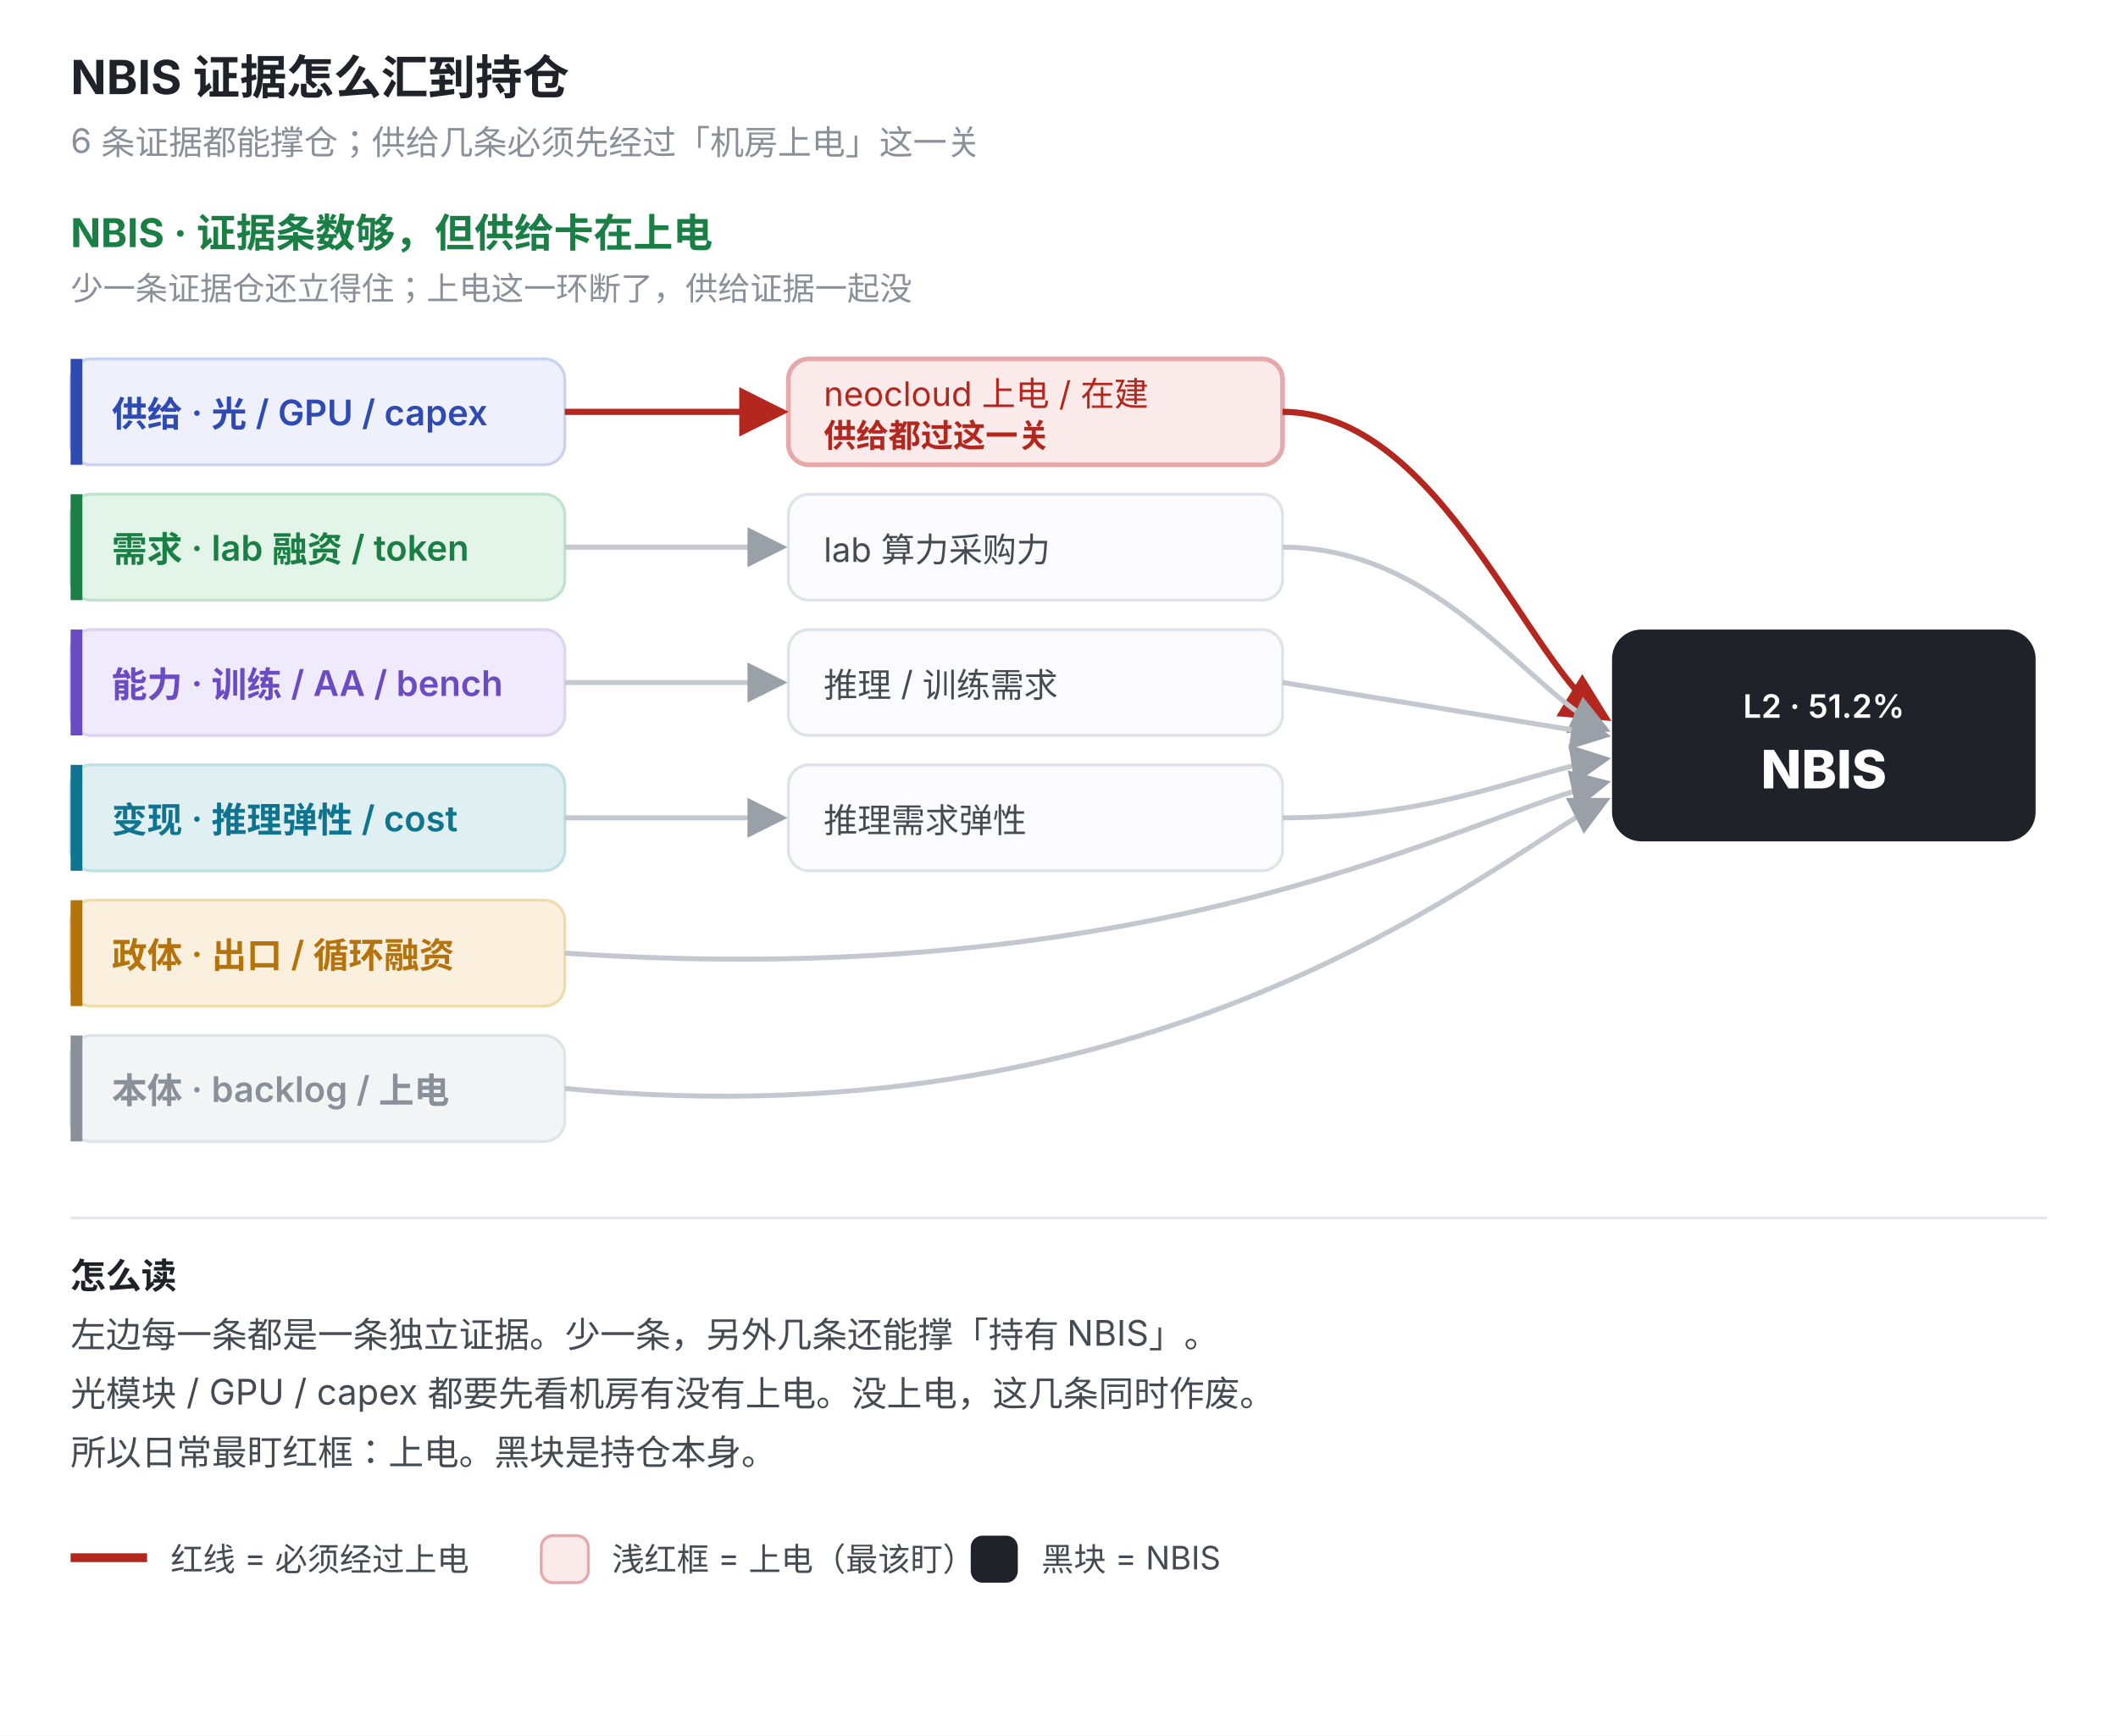
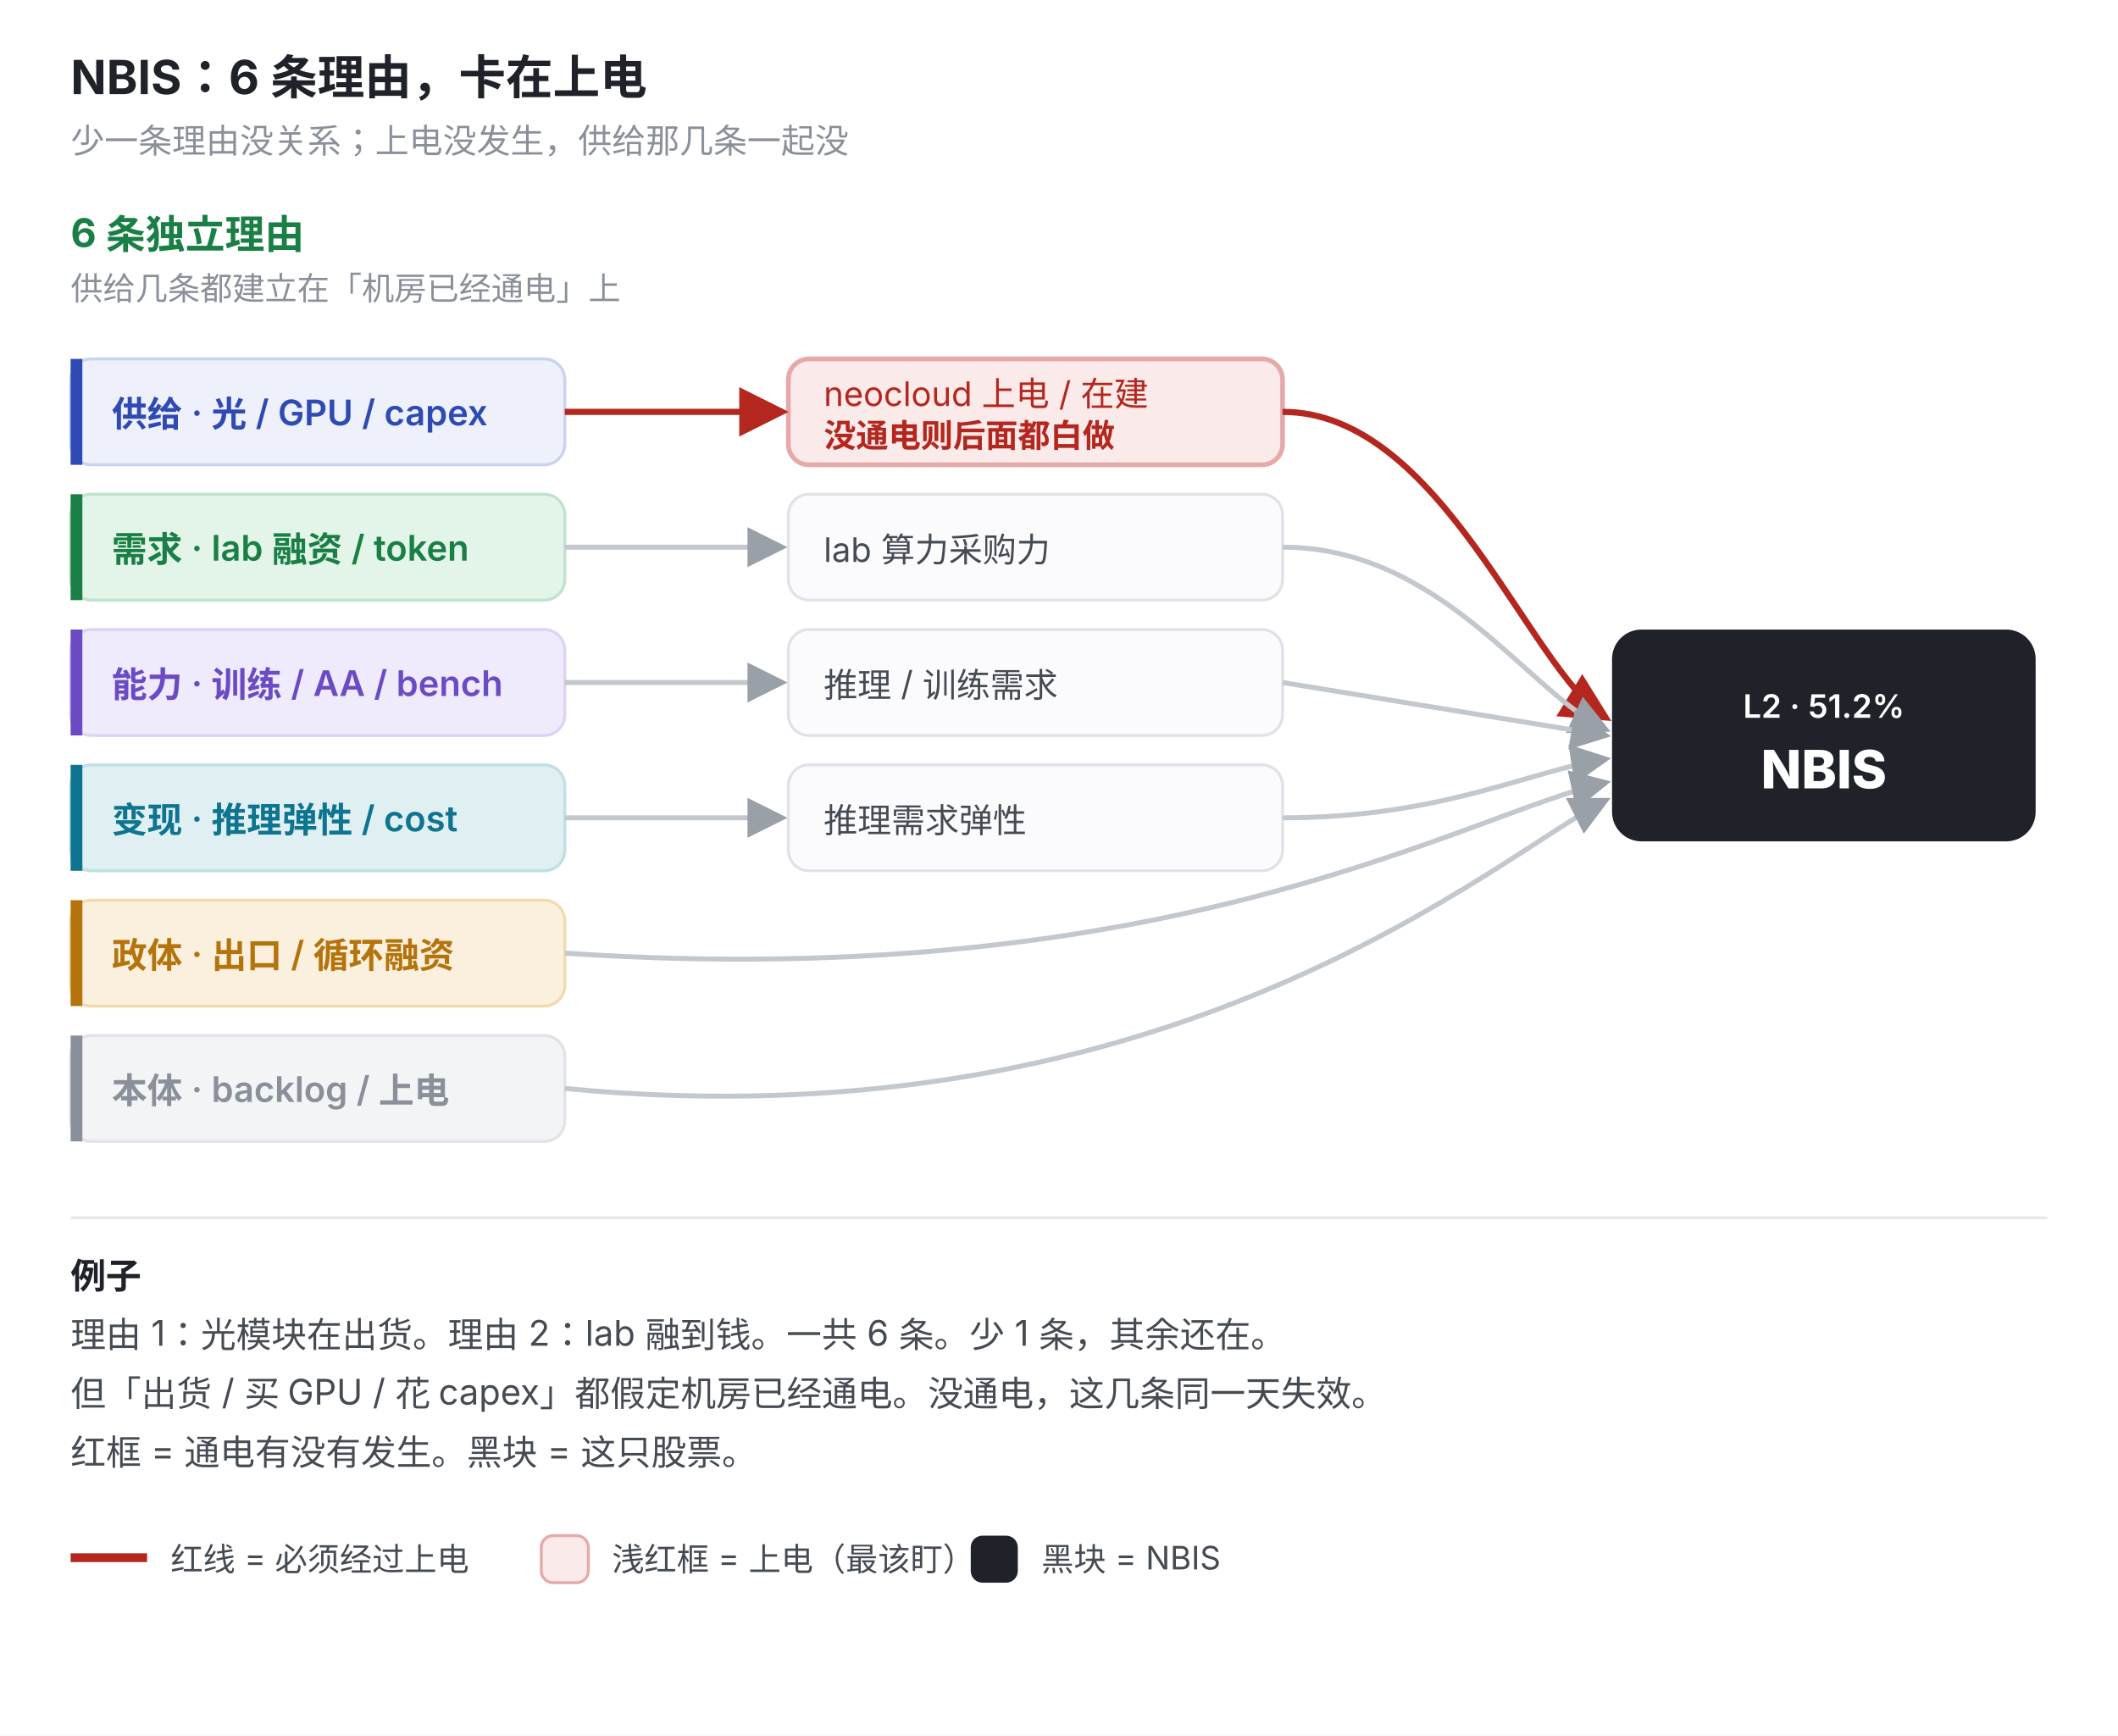
<svg xmlns="http://www.w3.org/2000/svg" viewBox="0 0 720 590" font-family="-apple-system,BlinkMacSystemFont,'PingFang SC','Microsoft YaHei',sans-serif">
  <defs>
    <marker id="ah" markerWidth="8" markerHeight="8" refX="7" refY="4" orient="auto">
      <path d="M0,0 L8,4 L0,8 z" fill="#9aa0a8" />
    </marker>
    <marker id="ahr" markerWidth="8" markerHeight="8" refX="7" refY="4" orient="auto">
      <path d="M0,0 L8,4 L0,8 z" fill="#b3271e" />
    </marker>
  </defs>
  <rect x="0" y="0" width="720" height="590" fill="#ffffff" />
-   <text x="24" y="32" fill="#1f2329" font-size="16" font-weight="700">NBIS 证据怎么汇到持仓</text>
-   <text x="24" y="52" fill="#8a9099" font-size="11.5">6 条证据都能撑仓；供给几条必须先经过「机房上电」这一关</text>
-   <text x="24" y="84" fill="#1a7f45" font-size="13.5" font-weight="700">NBIS · 证据条数够，但供给卡在上电</text>
-   <text x="24" y="102" fill="#8a9099" font-size="11">少一条证据仓还立得住；上电这一环断了，供给证据一起没</text>
+   <text x="24" y="32" fill="#1f2329" font-size="16" font-weight="700">NBIS：6 条理由，卡在上电</text>
+   <text x="24" y="52" fill="#8a9099" font-size="11.5">少一条理由没关系；上电没发生，供给那几条一起没</text>
+   <text x="24" y="84" fill="#1a7f45" font-size="13.5" font-weight="700">6 条独立理由</text>
+   <text x="24" y="102" fill="#8a9099" font-size="11">供给几条都建立在「机房已经通电」上</text>
  <g>
    <rect x="24" y="122" width="168" height="36" rx="7" fill="#eef1fb" stroke="#c9d2f0" />
    <rect x="24" y="122" width="4" height="36" fill="#2f4bb3" />
    <text x="38" y="145" fill="#2f4bb3" font-size="12" font-weight="600">供给 · 光 / GPU / capex</text>
    <rect x="24" y="168" width="168" height="36" rx="7" fill="#e3f4e9" stroke="#bfe3cc" />
    <rect x="24" y="168" width="4" height="36" fill="#1a7f45" />
    <text x="38" y="191" fill="#1a7f45" font-size="12" font-weight="600">需求 · lab 融资 / token</text>
    <rect x="24" y="214" width="168" height="36" rx="7" fill="#efeafc" stroke="#ddd3f3" />
    <rect x="24" y="214" width="4" height="36" fill="#6b4bc4" />
    <text x="38" y="237" fill="#6b4bc4" font-size="12" font-weight="600">能力 · 训练 / AA / bench</text>
    <rect x="24" y="260" width="168" height="36" rx="7" fill="#e0f0f2" stroke="#bfe0e4" />
    <rect x="24" y="260" width="4" height="36" fill="#0e7490" />
    <text x="38" y="283" fill="#0e7490" font-size="12" font-weight="600">变现 · 推理弹性 / cost</text>
    <rect x="24" y="306" width="168" height="36" rx="7" fill="#fbf0dd" stroke="#efdcae" />
    <rect x="24" y="306" width="4" height="36" fill="#b5730c" />
    <text x="38" y="329" fill="#b5730c" font-size="12" font-weight="600">政体 · 出口 / 循环融资</text>
    <rect x="24" y="352" width="168" height="36" rx="7" fill="#f3f4f6" stroke="#e0e3e7" />
    <rect x="24" y="352" width="4" height="36" fill="#8a9099" />
    <text x="38" y="375" fill="#8a9099" font-size="12" font-weight="600">本体 · backlog / 上电</text>
  </g>
  <g>
    <rect x="268" y="122" width="168" height="36" rx="7" fill="#fbeaea" stroke="#e6a9a9" stroke-width="1.6" />
    <text x="280" y="138" fill="#b3271e" font-size="11.5">neocloud 上电 / 在建</text>
-     <text x="280" y="152" fill="#b3271e" font-size="11" font-weight="700">供给都过这一关</text>
+     <text x="280" y="152" fill="#b3271e" font-size="11" font-weight="700">没通电则后面都白做</text>
    <rect x="268" y="168" width="168" height="36" rx="7" fill="#fbfbfd" stroke="#dfe3e8" />
    <text x="280" y="191" fill="#454b52" font-size="11.5">lab 算力采购力</text>
    <rect x="268" y="214" width="168" height="36" rx="7" fill="#fbfbfd" stroke="#dfe3e8" />
    <text x="280" y="237" fill="#454b52" font-size="11.5">推理 / 训练需求</text>
    <rect x="268" y="260" width="168" height="36" rx="7" fill="#fbfbfd" stroke="#dfe3e8" />
    <text x="280" y="283" fill="#454b52" font-size="11.5">推理需求弹性</text>
  </g>
  <defs>
    <marker id="ah2" markerWidth="8" markerHeight="8" refX="7" refY="4" orient="auto">
      <path d="M0,0 L8,4 L0,8 z" fill="#9aa0a8" />
    </marker>
    <marker id="ahr2" markerWidth="8" markerHeight="8" refX="7" refY="4" orient="auto">
      <path d="M0,0 L8,4 L0,8 z" fill="#b3271e" />
    </marker>
  </defs>
  <line x1="192" y1="140" x2="266" y2="140" stroke="#b3271e" stroke-width="2.1" marker-end="url(#ahr2)" />
  <line x1="192" y1="186" x2="266" y2="186" stroke="#c3c8ce" stroke-width="1.7" marker-end="url(#ah2)" />
  <line x1="192" y1="232" x2="266" y2="232" stroke="#c3c8ce" stroke-width="1.7" marker-end="url(#ah2)" />
  <line x1="192" y1="278" x2="266" y2="278" stroke="#c3c8ce" stroke-width="1.7" marker-end="url(#ah2)" />
  <rect x="548" y="214" width="144" height="72" rx="10" fill="#1f2329" />
  <text x="620" y="244" text-anchor="middle" fill="#ffffff" font-size="11" font-weight="600">L2 · 51.2%</text>
  <text x="620" y="268" text-anchor="middle" fill="#ffffff" font-size="18" font-weight="800">NBIS</text>
  <path d="M436,140 C490,140 520,228 546,244" fill="none" stroke="#b3271e" stroke-width="2.1" marker-end="url(#ahr2)" />
  <path d="M436,186 C490,186 520,236 546,248" fill="none" stroke="#c3c8ce" stroke-width="1.7" marker-end="url(#ah2)" />
  <line x1="436" y1="232" x2="546" y2="250" stroke="#c3c8ce" stroke-width="1.7" marker-end="url(#ah2)" />
  <path d="M436,278 C490,278 520,262 546,258" fill="none" stroke="#c3c8ce" stroke-width="1.7" marker-end="url(#ah2)" />
  <path d="M192,324 C400,338 500,276 546,266" fill="none" stroke="#c3c8ce" stroke-width="1.7" marker-end="url(#ah2)" />
  <path d="M192,370 C400,390 510,290 546,272" fill="none" stroke="#c3c8ce" stroke-width="1.7" marker-end="url(#ah2)" />
  <line x1="24" y1="414" x2="696" y2="414" stroke="#e6e8eb" />
-   <text x="24" y="438" fill="#1f2329" font-size="12" font-weight="700">怎么读</text>
-   <text x="24" y="458" fill="#454b52" font-size="12">左边每一条都是一条独立证据。少一条，另外几条还能撑「持有 NBIS」。</text>
-   <text x="24" y="478" fill="#454b52" font-size="12">光模块 / GPU / capex 都要先看机房有没有上电。没上电，这几条同时作废。</text>
-   <text x="24" y="498" fill="#454b52" font-size="12">所以日常最盯红框：上电。黑块是持仓本身。</text>
+   <text x="24" y="438" fill="#1f2329" font-size="12" font-weight="700">例子</text>
+   <text x="24" y="458" fill="#454b52" font-size="12">理由 1：光模块在出货。理由 2：lab 融到钱。一共 6 条。少 1 条，其余还在。</text>
+   <text x="24" y="478" fill="#454b52" font-size="12">但「出货 / 买 GPU / 花 capex」都假定机房已经通电。没通电，这几条同一天失效。</text>
+   <text x="24" y="498" fill="#454b52" font-size="12">红框 = 通电有没有发生。黑块 = 这只股票。</text>
  <rect x="24" y="528" width="26" height="3" fill="#b3271e" />
  <text x="58" y="534" fill="#454b52" font-size="11">红线 = 必须经过上电</text>
  <rect x="184" y="522" width="16" height="16" rx="4" fill="#fbeaea" stroke="#e6a9a9" />
  <text x="208" y="534" fill="#454b52" font-size="11">浅红框 = 上电（最该盯）</text>
  <rect x="330" y="522" width="16" height="16" rx="4" fill="#1f2329" />
  <text x="354" y="534" fill="#454b52" font-size="11">黑块 = NBIS</text>
</svg>
